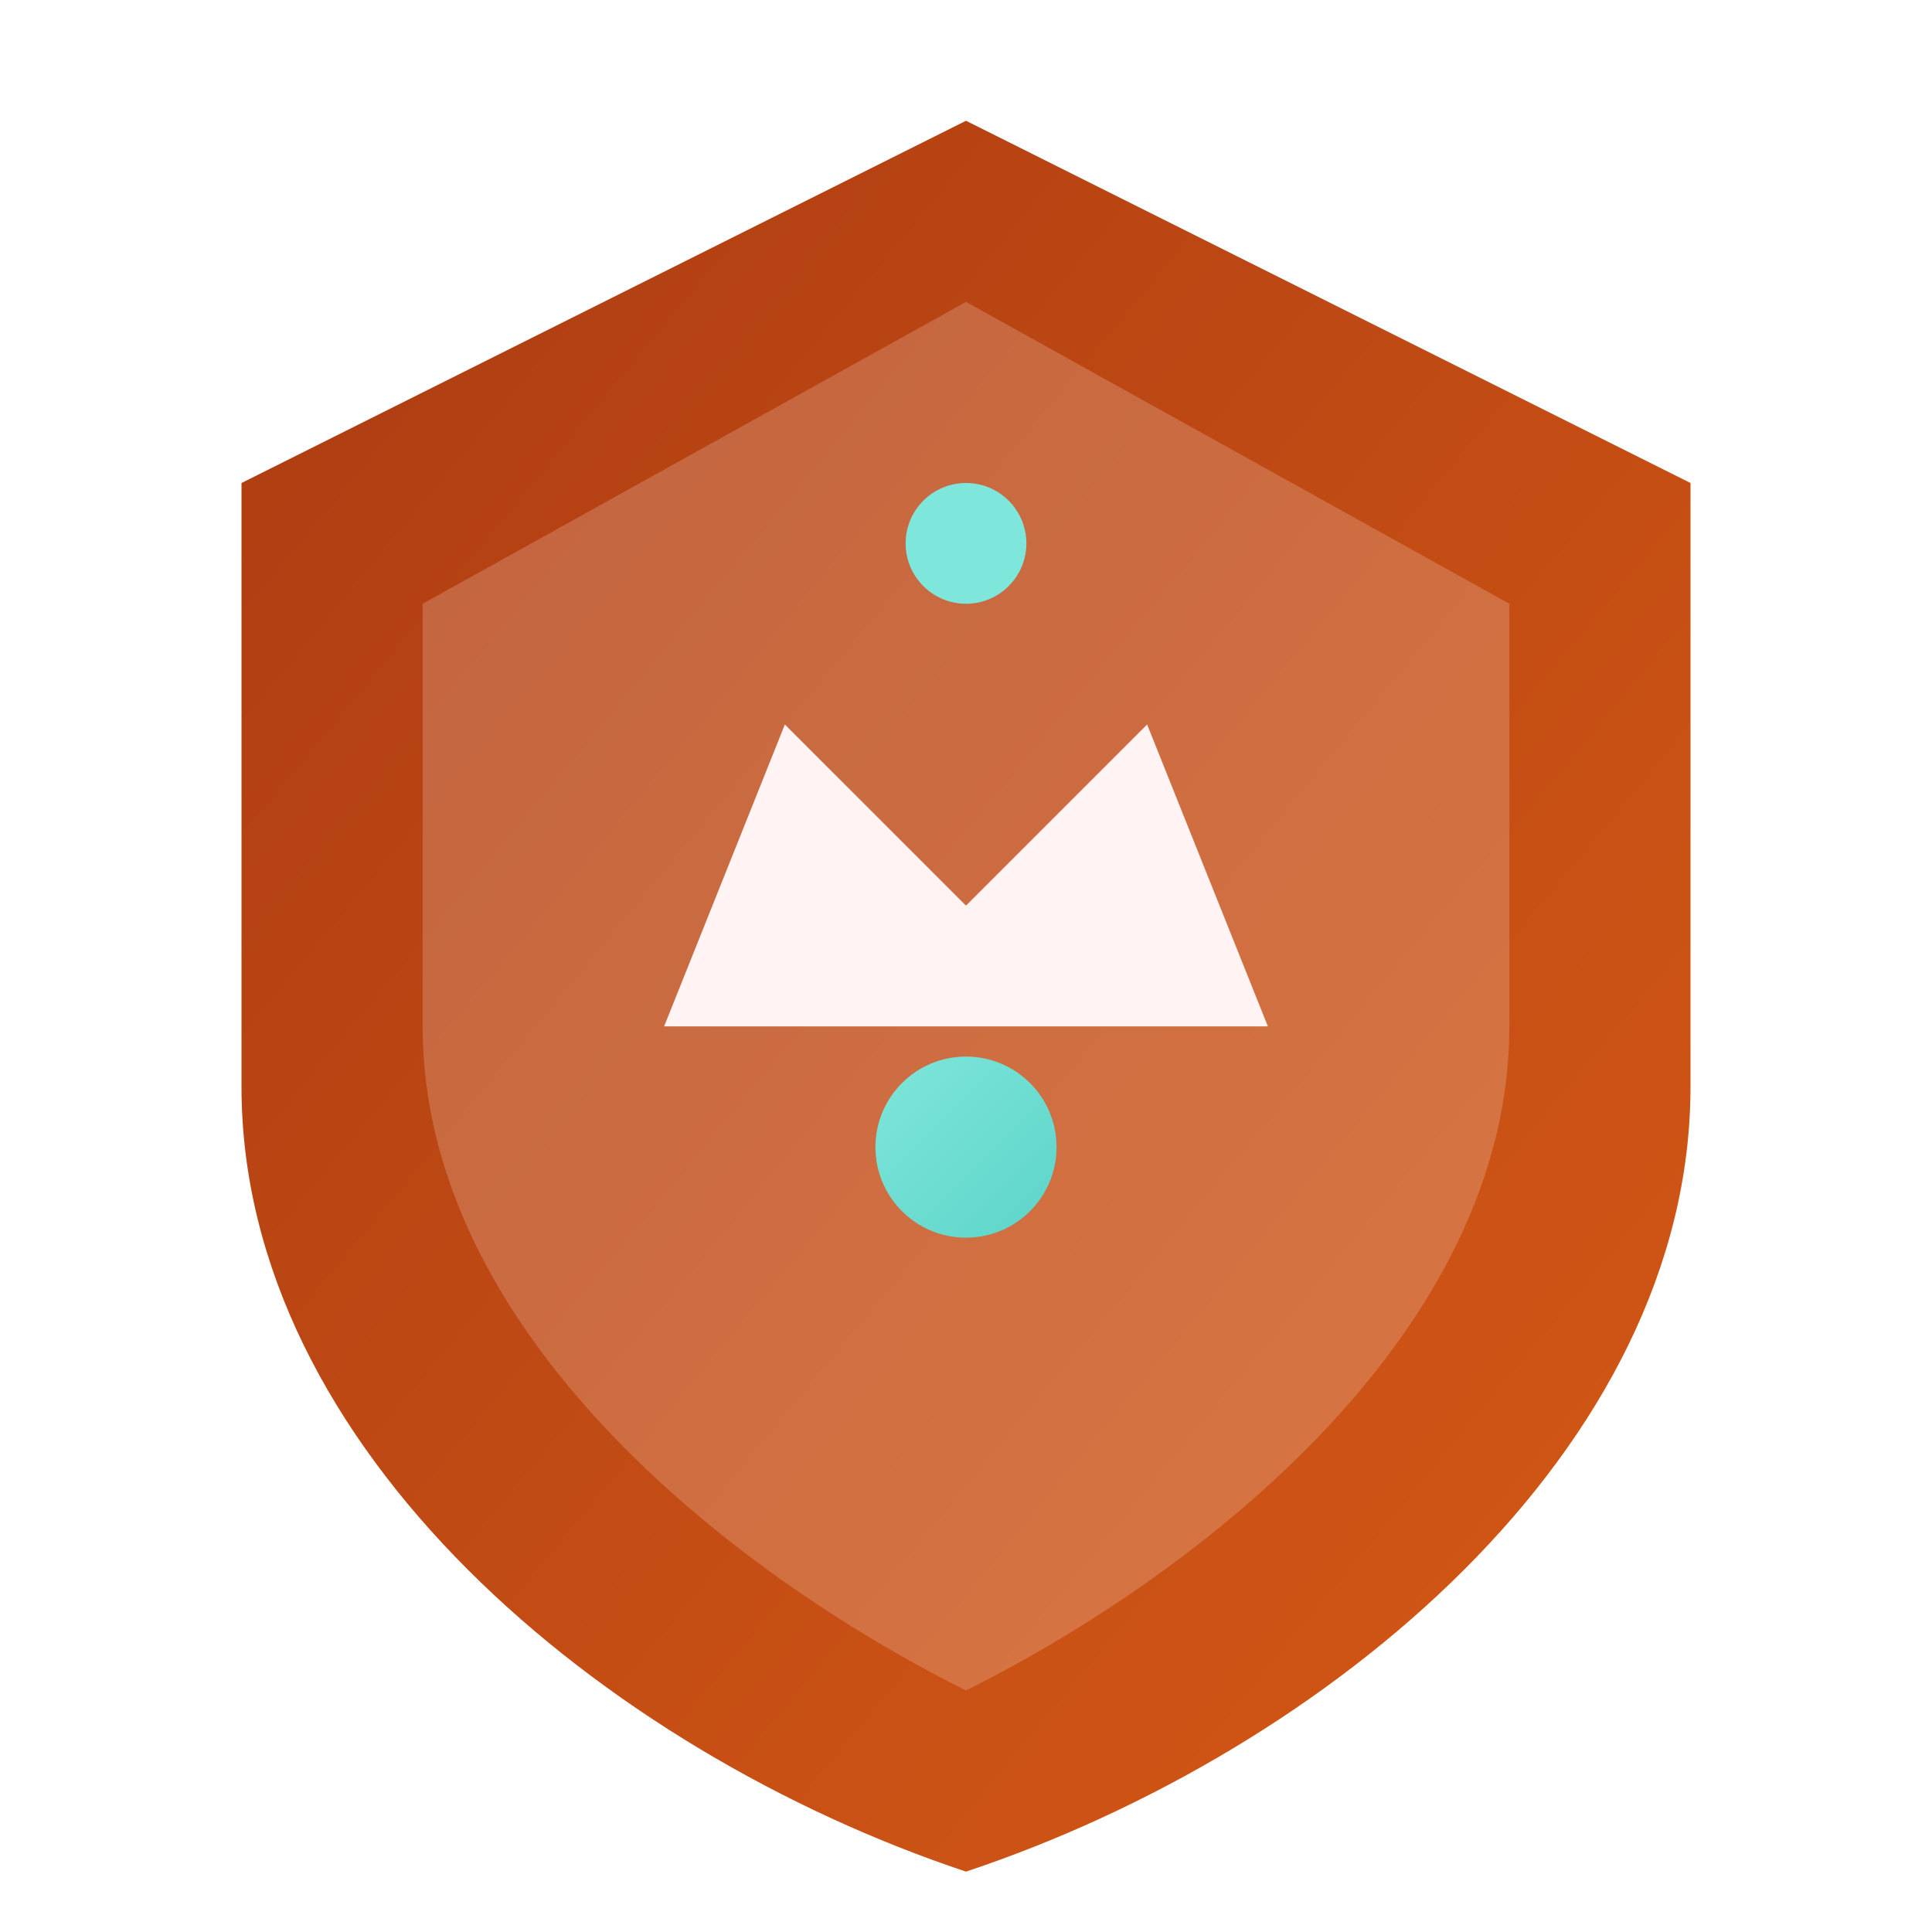
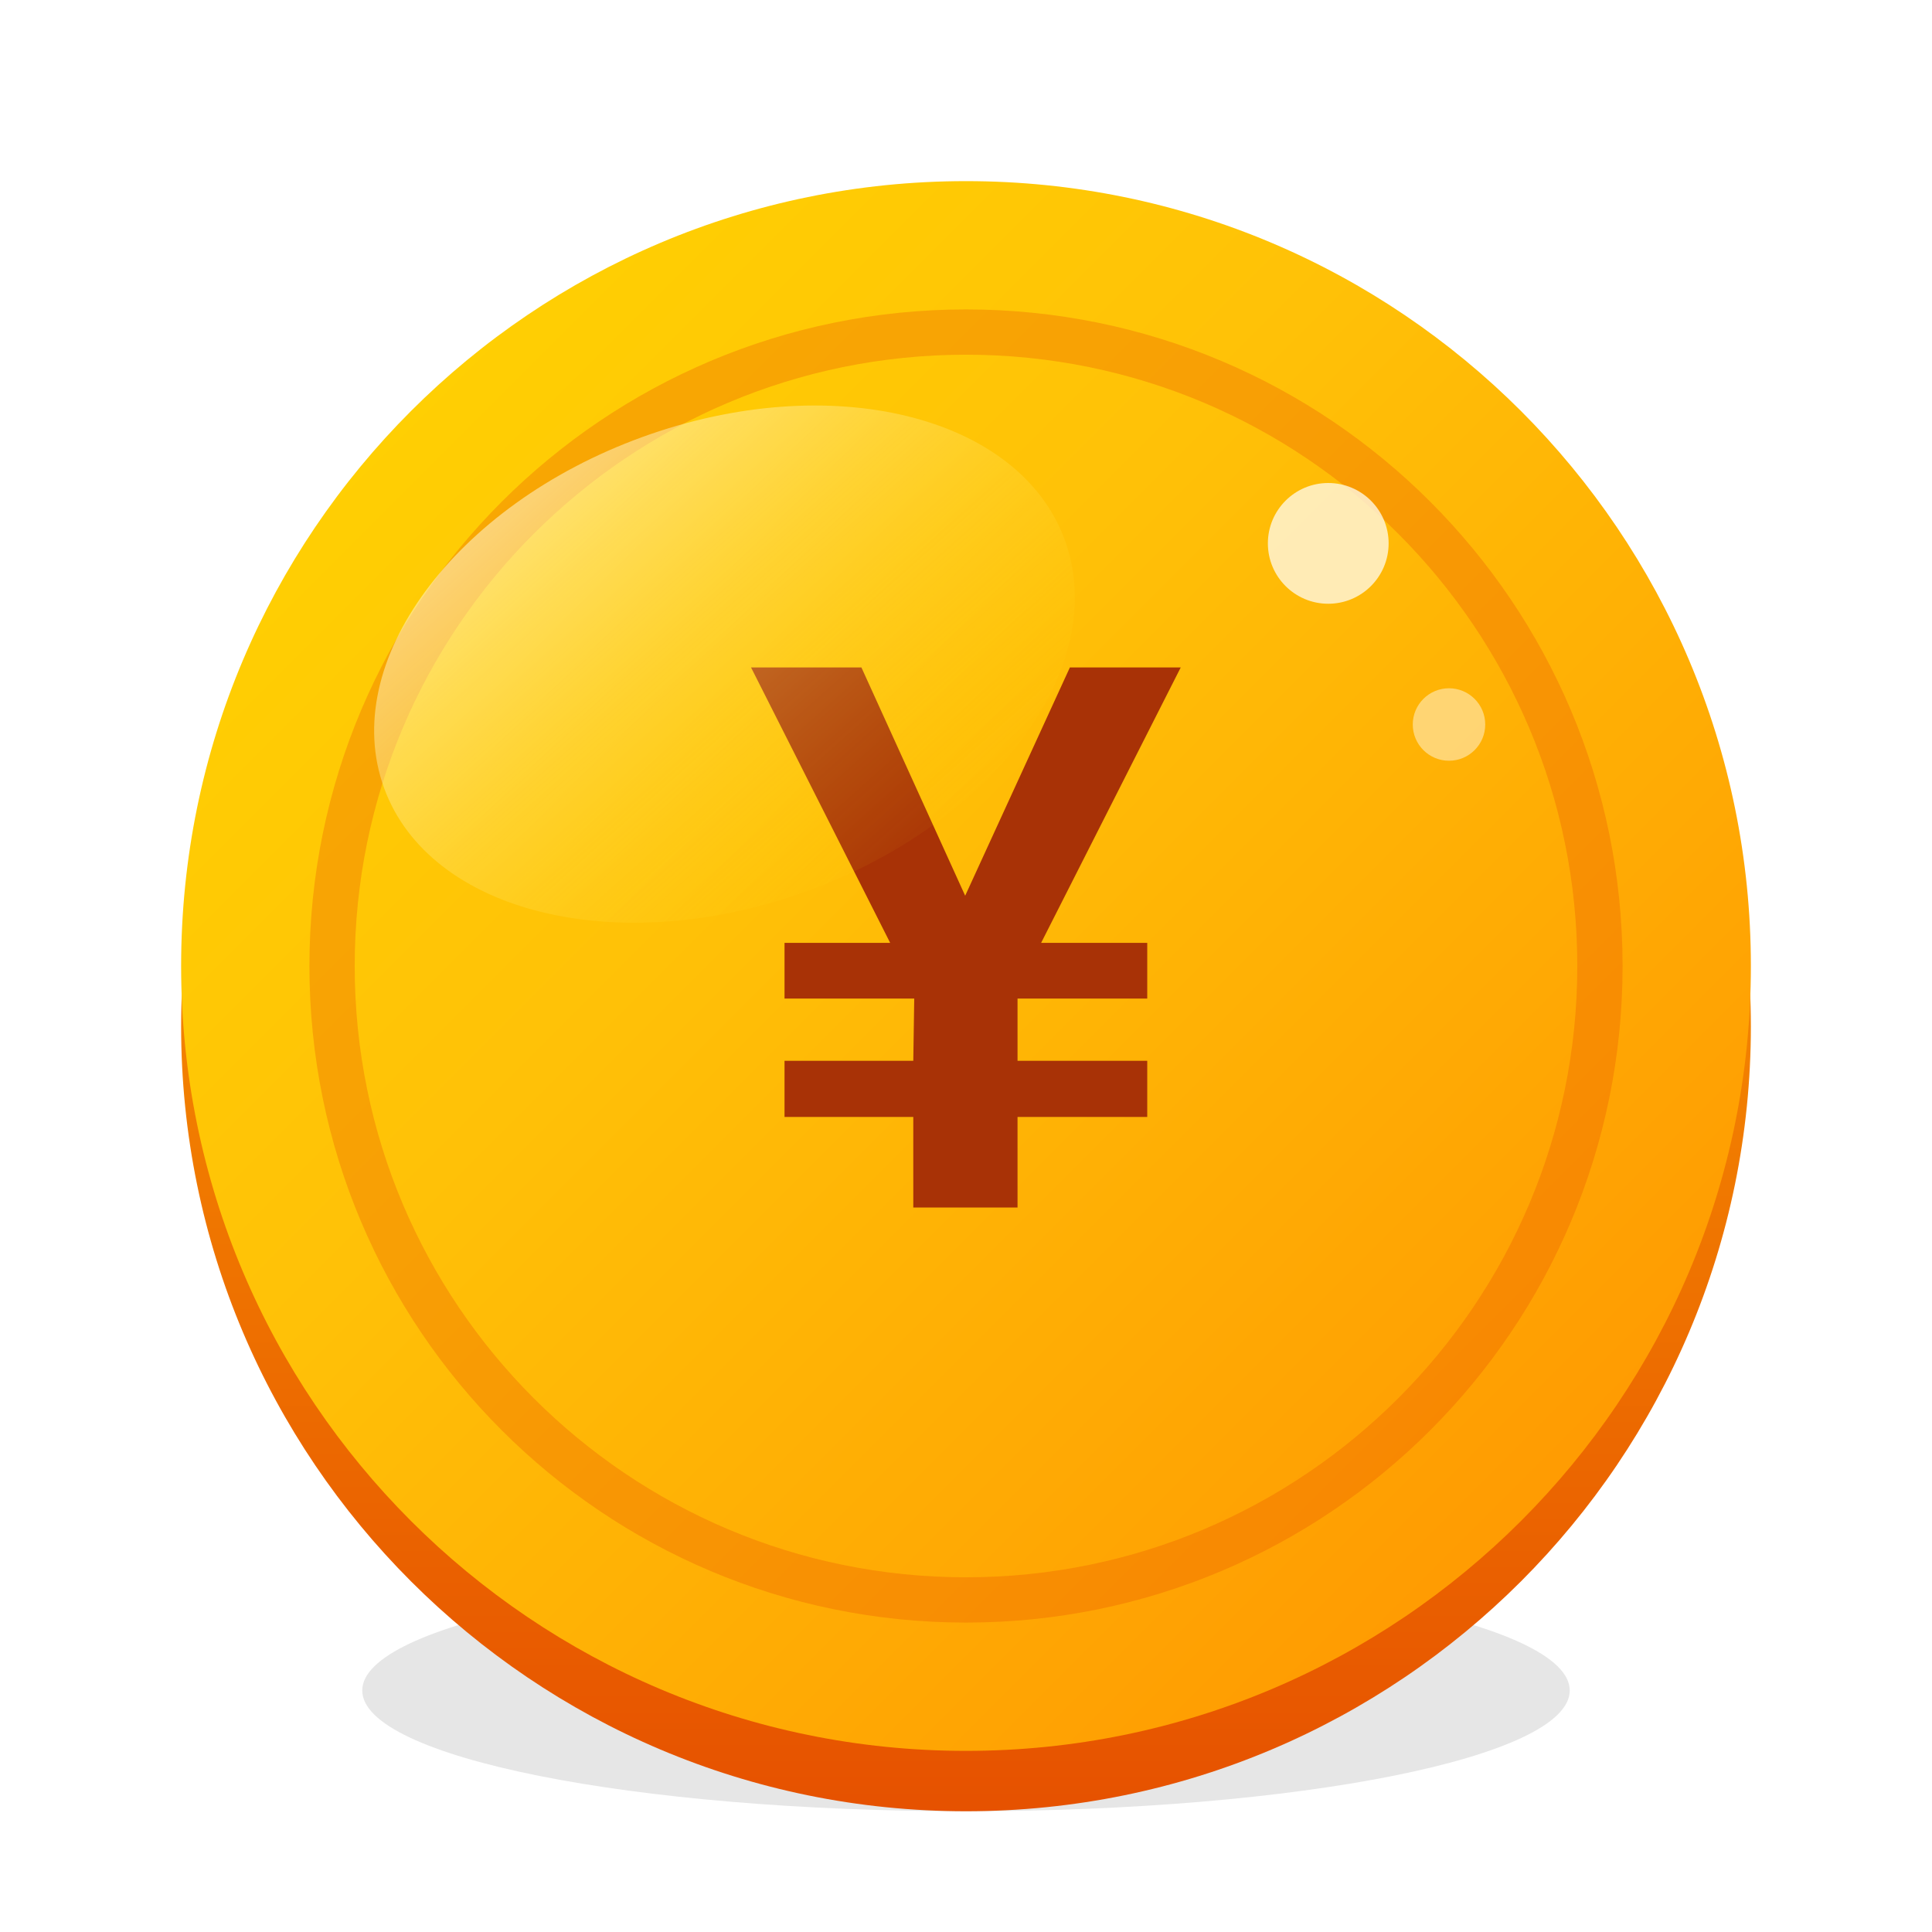
<svg xmlns="http://www.w3.org/2000/svg" viewBox="0 0 64 64" fill="none">
  <defs>
-     <linearGradient id="g1" x1="0" y1="0" x2="1" y2="1">
-       <stop offset="0%" stop-color="#a83206" />
-       <stop offset="100%" stop-color="#d4520a" />
+     <linearGradient id="coinBody" x1="0" y1="0" x2="1" y2="1">
+       <stop offset="0%" stop-color="#FFD700" />
+       <stop offset="40%" stop-color="#FFC107" />
+       <stop offset="100%" stop-color="#FF8F00" />
    </linearGradient>
-     <linearGradient id="g2" x1="0" y1="0" x2="1" y2="1">
-       <stop offset="0%" stop-color="#7fe6db" />
-       <stop offset="100%" stop-color="#5dd4c8" />
+     <linearGradient id="coinShine" x1="0.2" y1="0" x2="0.8" y2="1">
+       <stop offset="0%" stop-color="#FFF8E1" stop-opacity="0.6" />
+       <stop offset="100%" stop-color="#FFD700" stop-opacity="0" />
+     </linearGradient>
+     <linearGradient id="coinEdge" x1="0" y1="0" x2="0" y2="1">
+       <stop offset="0%" stop-color="#FFB300" />
+       <stop offset="100%" stop-color="#E65100" />
    </linearGradient>
  </defs>
-   <path d="M32 4 L56 16 V36 C56 48 44 58 32 62 C20 58 8 48 8 36 V16 Z" fill="url(#g1)" opacity="0.95" />
-   <path d="M32 10 L50 20 V34 C50 44 40 52 32 56 C24 52 14 44 14 34 V20 Z" fill="#fff4f3" opacity="0.2" />
-   <path d="M22 34 L26 24 L32 30 L38 24 L42 34 Z" fill="#fff4f3" />
-   <circle cx="32" cy="38" r="3" fill="url(#g2)" />
-   <circle cx="32" cy="18" r="2" fill="#7fe6db" />
+   <ellipse cx="32" cy="56" rx="20" ry="4" fill="#000" opacity="0.1" />
+   <ellipse cx="32" cy="34" rx="26" ry="26" fill="url(#coinEdge)" />
+   <circle cx="32" cy="32" r="26" fill="url(#coinBody)" />
+   <circle cx="32" cy="32" r="21" fill="none" stroke="#E65100" stroke-width="1.5" stroke-opacity="0.3" />
+   <text x="32" y="40" text-anchor="middle" font-family="Arial, sans-serif" font-size="26" font-weight="bold" fill="#A83206">¥</text>
+   <ellipse cx="24" cy="22" rx="12" ry="8" fill="url(#coinShine)" transform="rotate(-20 24 22)" />
+   <circle cx="44" cy="18" r="2" fill="#FFF8E1" opacity="0.8" />
+   <circle cx="48" cy="24" r="1.2" fill="#FFF8E1" opacity="0.5" />
</svg>
